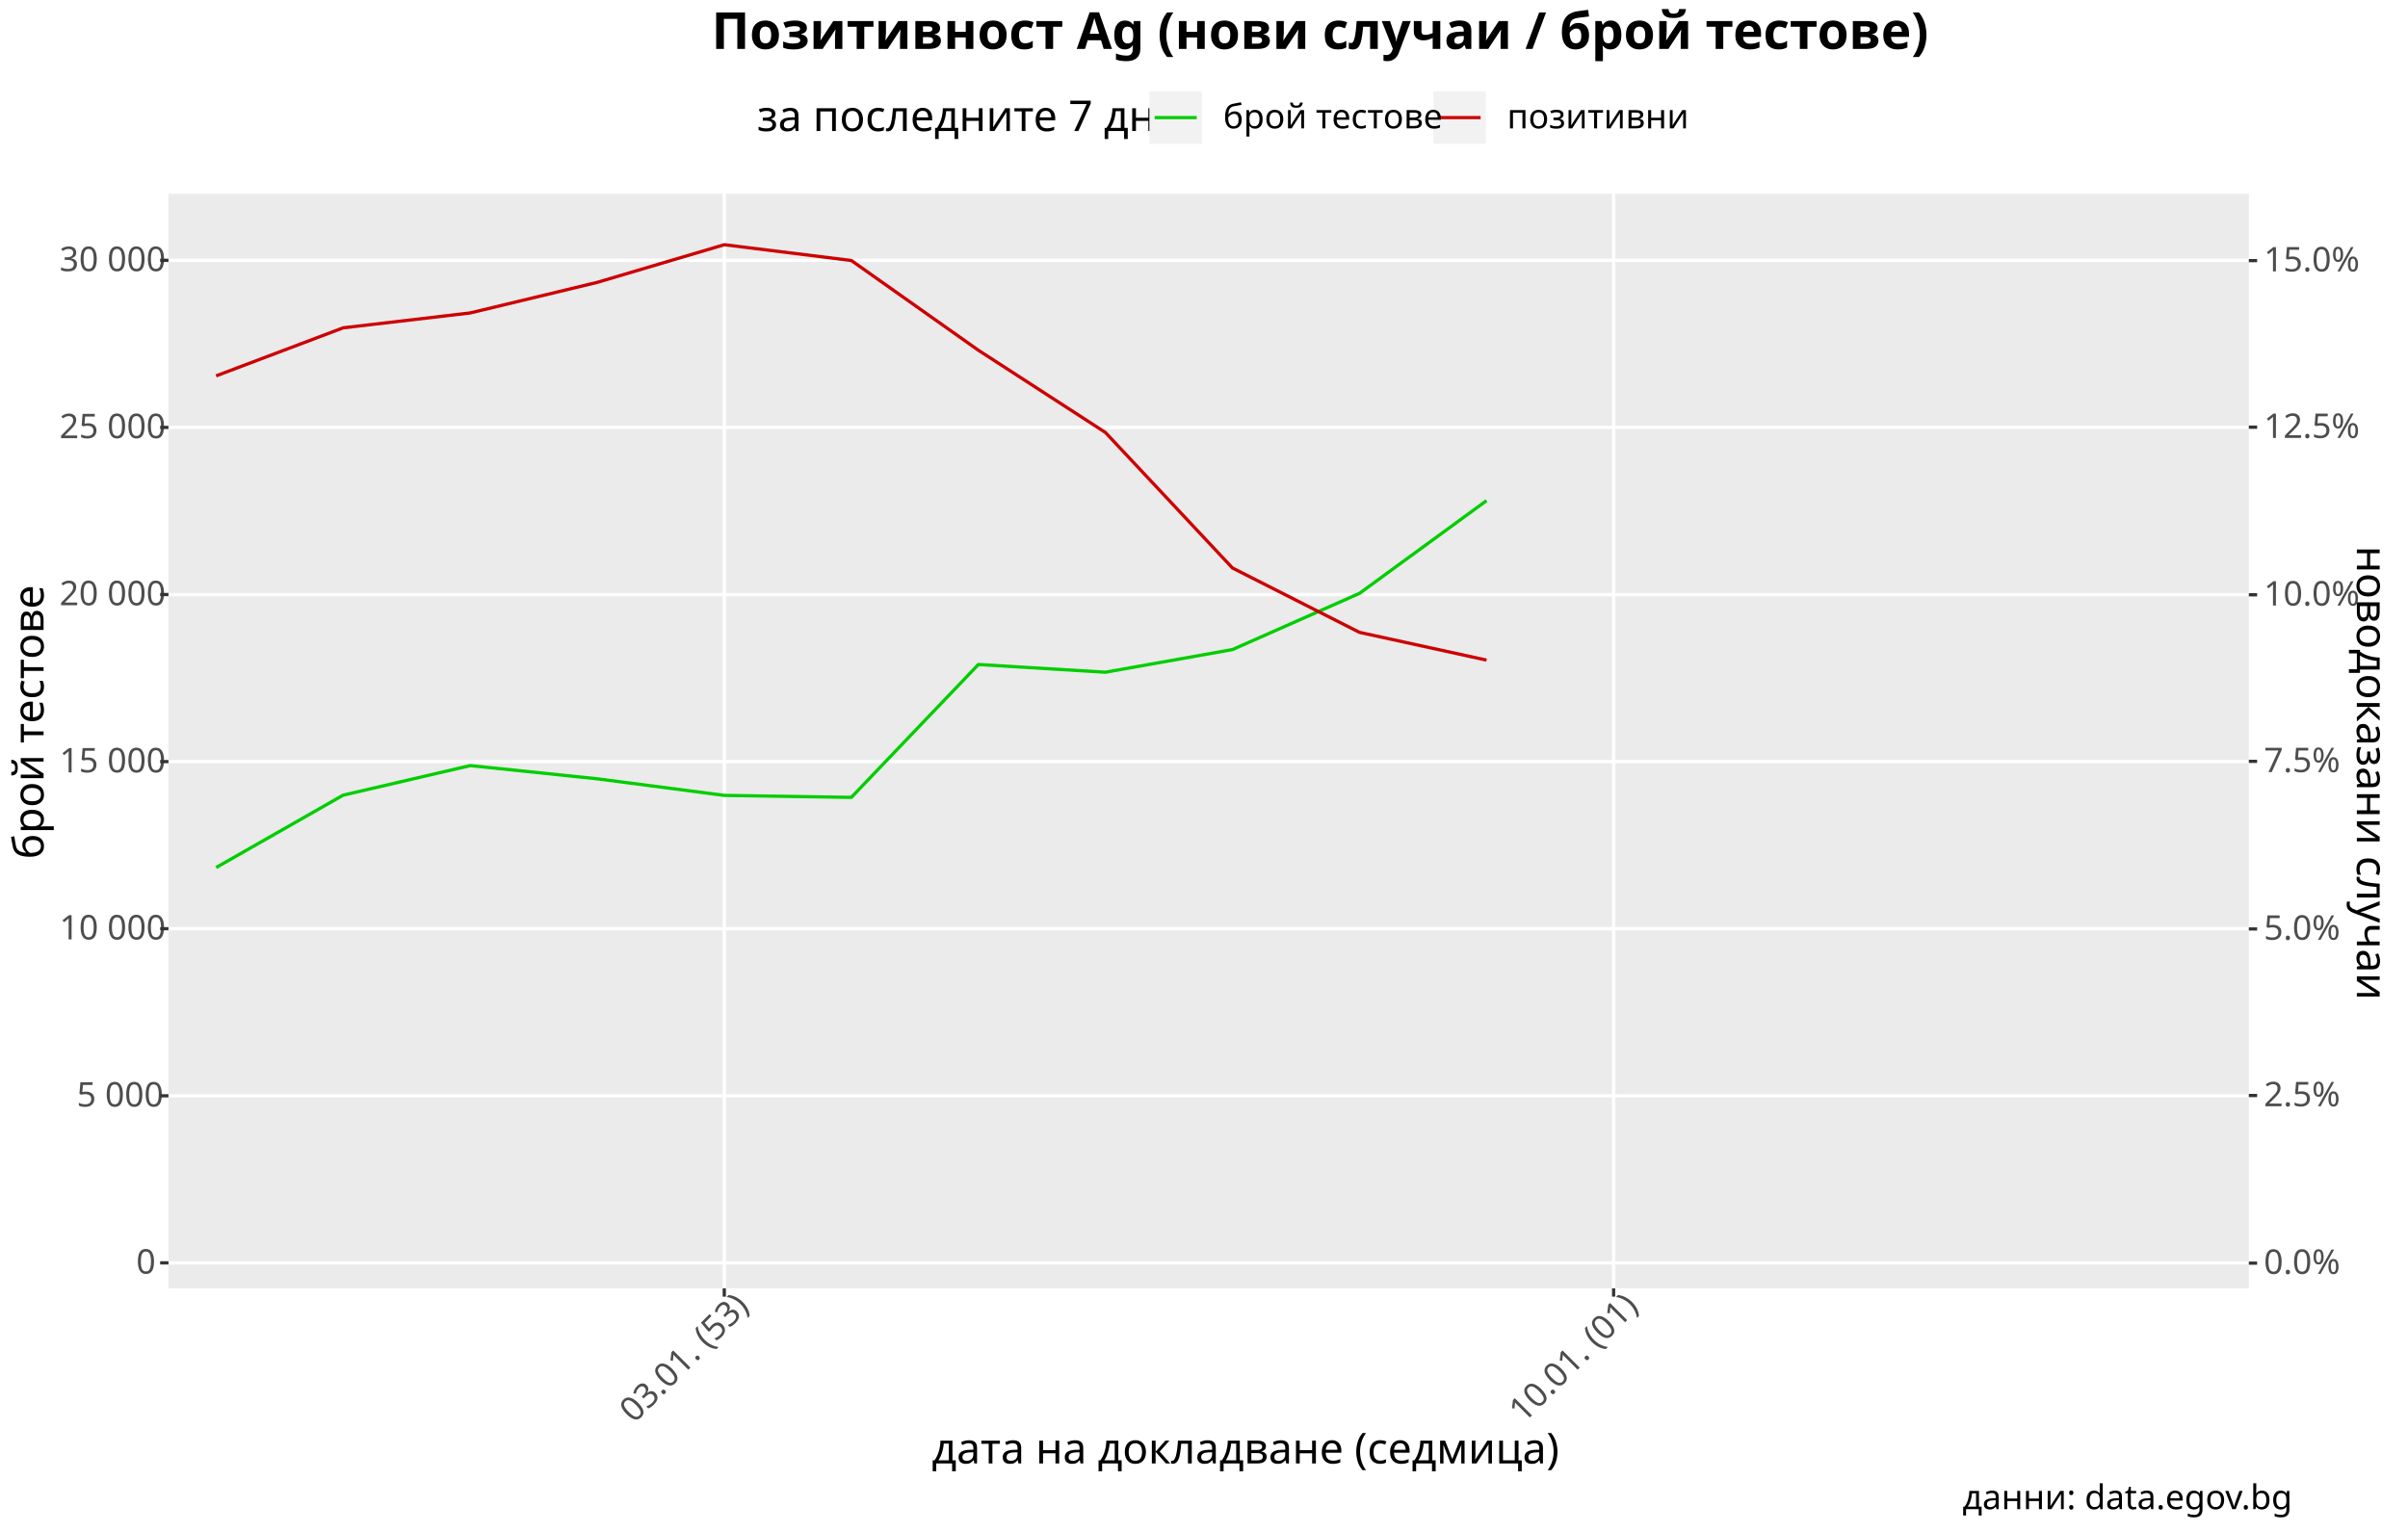
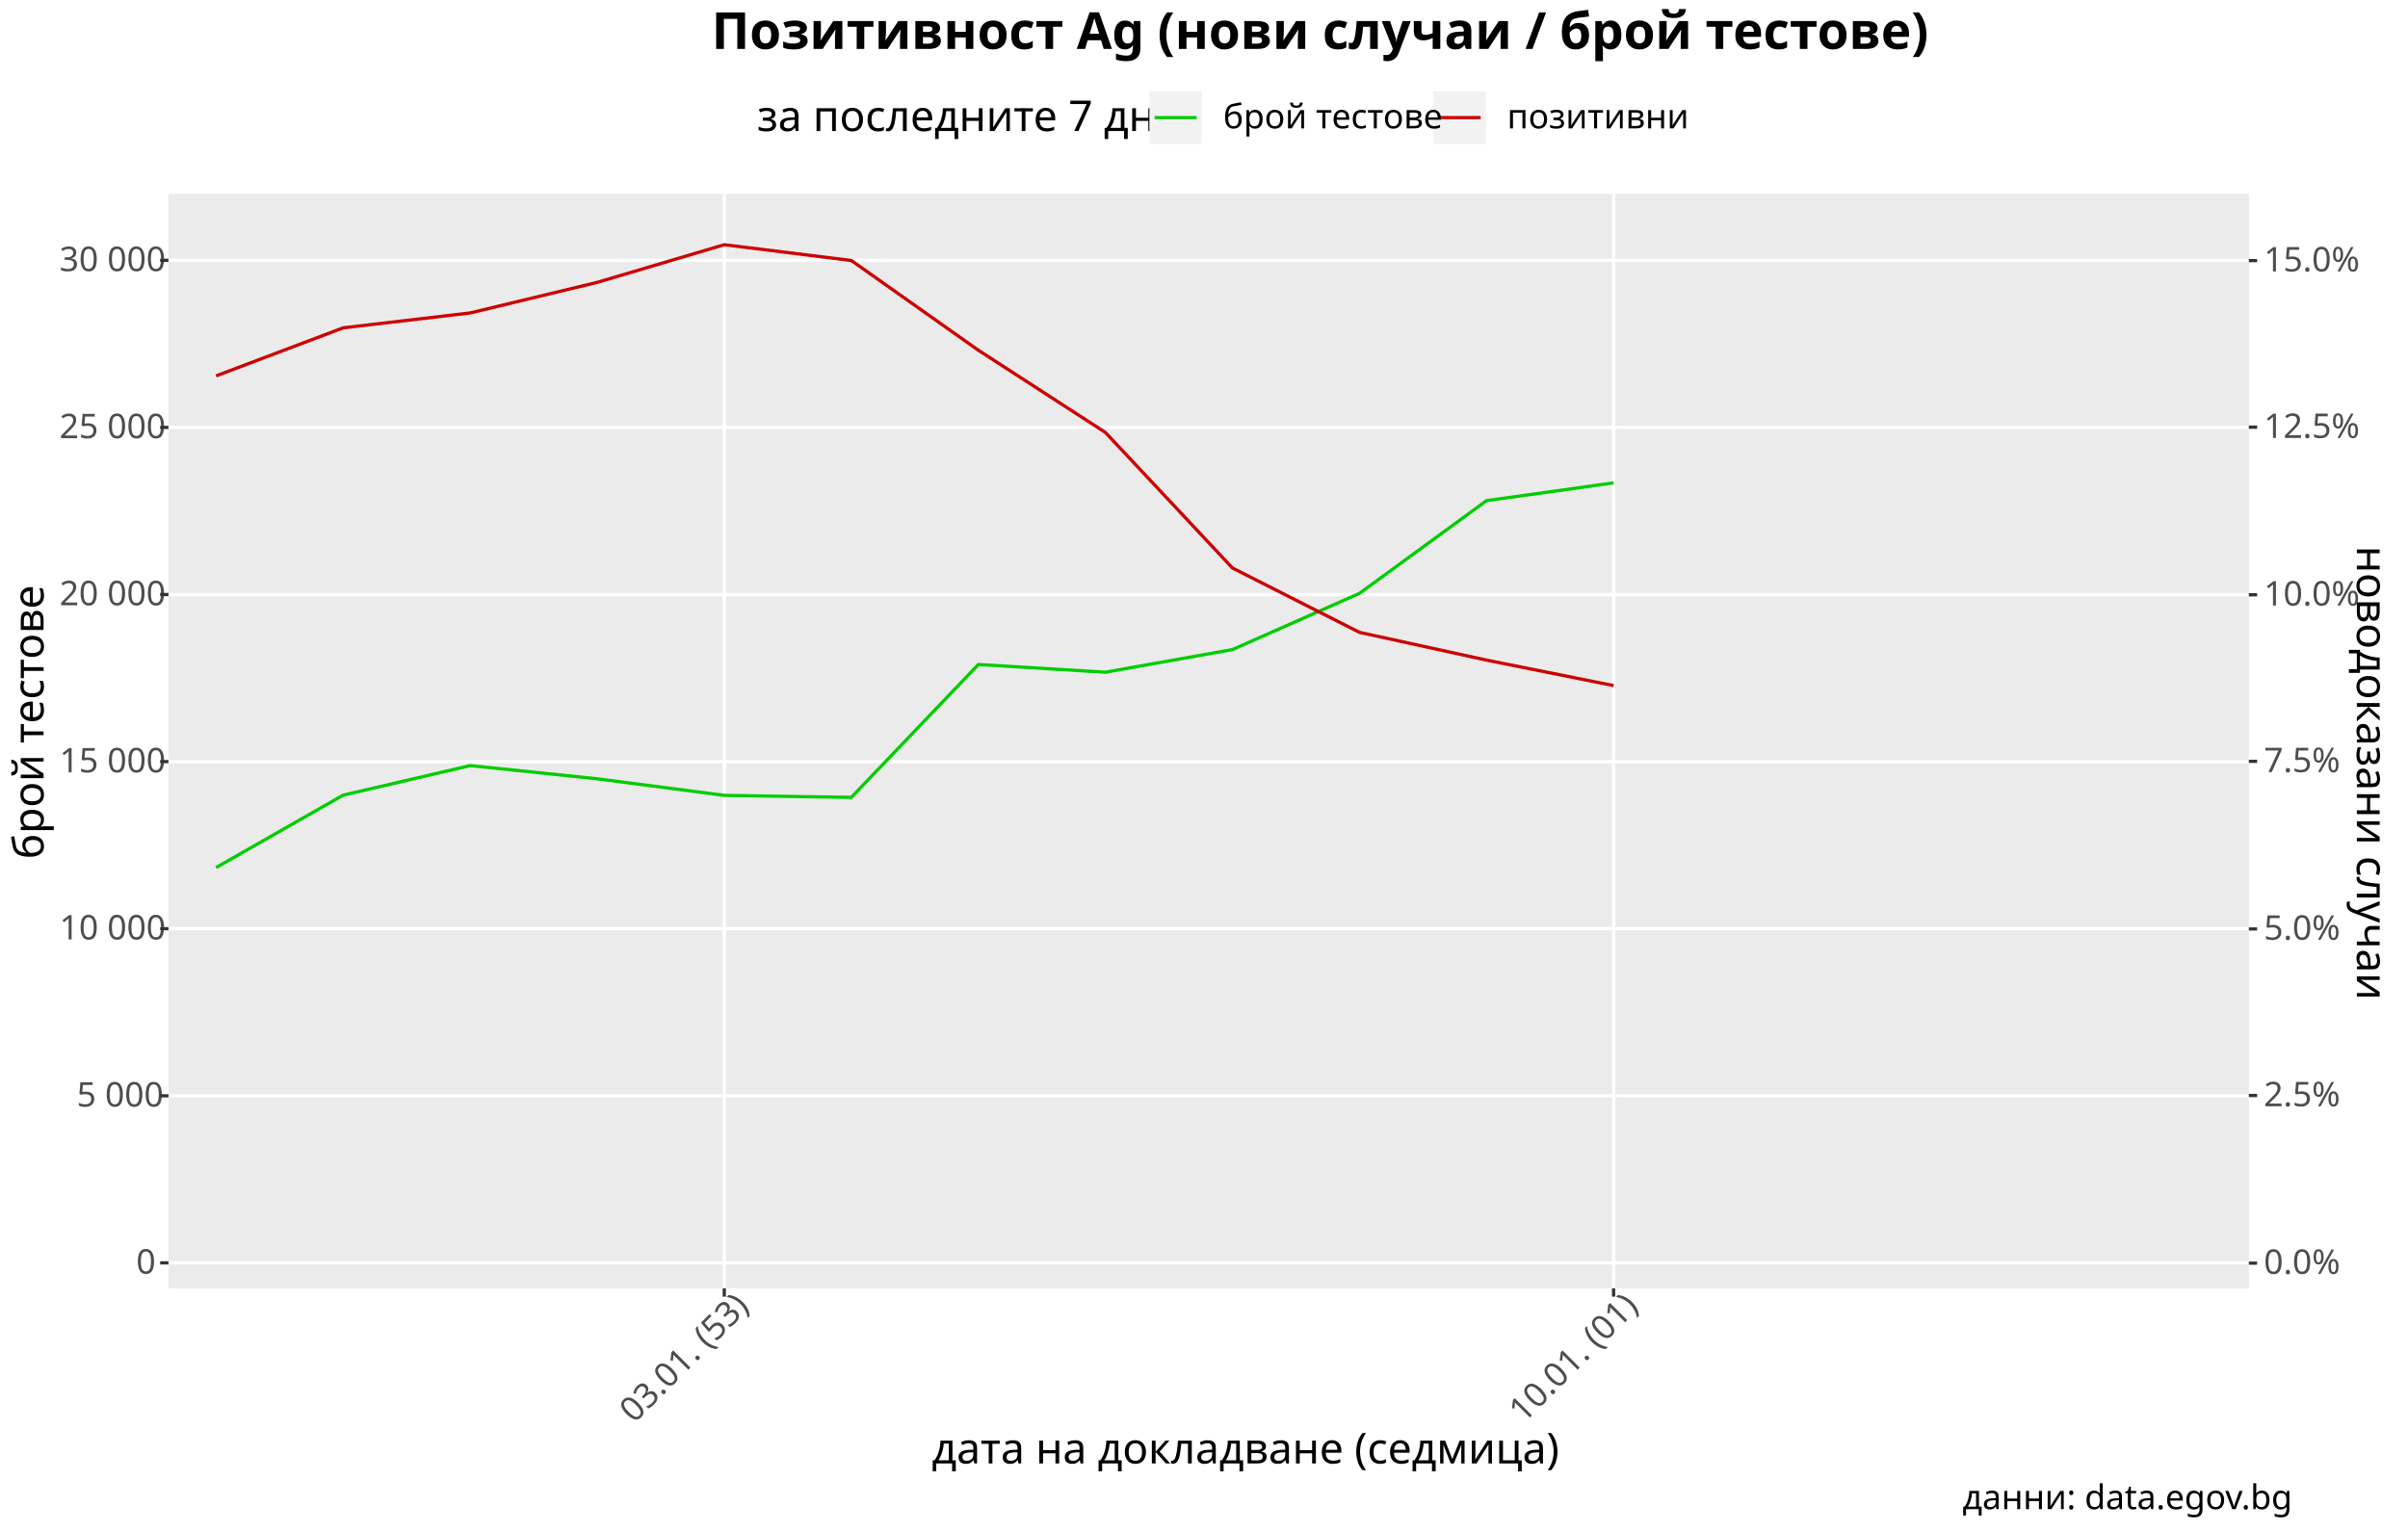
<svg xmlns="http://www.w3.org/2000/svg" viewBox="0 0 792.00 504.00">
  <defs>
    <style type="text/css">
    line, polyline, polygon, path, rect, circle {
      fill: none;
      stroke: #000000;
      stroke-linecap: round;
      stroke-linejoin: round;
      stroke-miterlimit: 10.00;
    }
  </style>
  </defs>
  <rect width="100%" height="100%" style="stroke: none; fill: #FFFFFF;" />
  <rect x="0.00" y="0.00" width="792.00" height="504.00" style="stroke-width: 1.07; stroke: #FFFFFF; fill: #FFFFFF;" />
  <defs>
    <clipPath id="cpNTUuNDF8NzM5LjY1fDQyMy44N3w2My43Nw==">
      <rect x="55.41" y="63.77" width="684.24" height="360.10" />
    </clipPath>
  </defs>
  <rect x="55.41" y="63.77" width="684.24" height="360.10" style="stroke-width: 1.07; stroke: none; fill: #EBEBEB;" clip-path="url(#cpNTUuNDF8NzM5LjY1fDQyMy44N3w2My43Nw==)" />
  <polyline points="55.41,415.49 739.65,415.49 " style="stroke-width: 1.07; stroke: #FFFFFF; stroke-linecap: butt;" clip-path="url(#cpNTUuNDF8NzM5LjY1fDQyMy44N3w2My43Nw==)" />
  <polyline points="55.41,360.52 739.65,360.52 " style="stroke-width: 1.07; stroke: #FFFFFF; stroke-linecap: butt;" clip-path="url(#cpNTUuNDF8NzM5LjY1fDQyMy44N3w2My43Nw==)" />
  <polyline points="55.41,305.54 739.65,305.54 " style="stroke-width: 1.07; stroke: #FFFFFF; stroke-linecap: butt;" clip-path="url(#cpNTUuNDF8NzM5LjY1fDQyMy44N3w2My43Nw==)" />
  <polyline points="55.41,250.57 739.65,250.57 " style="stroke-width: 1.07; stroke: #FFFFFF; stroke-linecap: butt;" clip-path="url(#cpNTUuNDF8NzM5LjY1fDQyMy44N3w2My43Nw==)" />
  <polyline points="55.41,195.60 739.65,195.60 " style="stroke-width: 1.07; stroke: #FFFFFF; stroke-linecap: butt;" clip-path="url(#cpNTUuNDF8NzM5LjY1fDQyMy44N3w2My43Nw==)" />
  <polyline points="55.41,140.62 739.65,140.62 " style="stroke-width: 1.07; stroke: #FFFFFF; stroke-linecap: butt;" clip-path="url(#cpNTUuNDF8NzM5LjY1fDQyMy44N3w2My43Nw==)" />
  <polyline points="55.41,85.65 739.65,85.65 " style="stroke-width: 1.07; stroke: #FFFFFF; stroke-linecap: butt;" clip-path="url(#cpNTUuNDF8NzM5LjY1fDQyMy44N3w2My43Nw==)" />
  <polyline points="238.22,423.87 238.22,63.77 " style="stroke-width: 1.07; stroke: #FFFFFF; stroke-linecap: butt;" clip-path="url(#cpNTUuNDF8NzM5LjY1fDQyMy44N3w2My43Nw==)" />
  <polyline points="530.72,423.87 530.72,63.77 " style="stroke-width: 1.07; stroke: #FFFFFF; stroke-linecap: butt;" clip-path="url(#cpNTUuNDF8NzM5LjY1fDQyMy44N3w2My43Nw==)" />
-   <polyline points="71.08,285.42 112.86,261.61 154.65,251.88 196.43,256.23 238.22,261.68 280.00,262.34 321.79,218.62 363.57,221.16 405.36,213.71 447.15,195.21 488.93,164.71 " style="stroke-width: 1.07; stroke: #00CD00; stroke-linecap: butt;" clip-path="url(#cpNTUuNDF8NzM5LjY1fDQyMy44N3w2My43Nw==)" />
-   <polyline points="71.08,123.66 112.86,107.86 154.65,102.96 196.43,92.90 238.22,80.51 280.00,85.70 321.79,115.23 363.57,142.28 405.36,186.87 447.15,208.05 488.93,217.18 " style="stroke-width: 1.07; stroke: #CD0000; stroke-linecap: butt;" clip-path="url(#cpNTUuNDF8NzM5LjY1fDQyMy44N3w2My43Nw==)" />
+   <polyline points="71.08,285.42 112.86,261.61 154.65,251.88 196.43,256.23 238.22,261.68 280.00,262.34 321.79,218.62 363.57,221.16 405.36,213.71 447.15,195.21 488.93,164.71 530.72,158.86 " style="stroke-width: 1.07; stroke: #00CD00; stroke-linecap: butt;" clip-path="url(#cpNTUuNDF8NzM5LjY1fDQyMy44N3w2My43Nw==)" />
+   <polyline points="71.08,123.66 112.86,107.86 154.65,102.96 196.43,92.90 238.22,80.51 280.00,85.70 321.79,115.23 363.57,142.28 405.36,186.87 447.15,208.05 488.93,217.18 530.72,225.56 " style="stroke-width: 1.07; stroke: #CD0000; stroke-linecap: butt;" clip-path="url(#cpNTUuNDF8NzM5LjY1fDQyMy44N3w2My43Nw==)" />
  <defs>
    <clipPath id="cpMC4wMHw3OTIuMDB8NTA0LjAwfDAuMDA=">
      <rect x="0.00" y="0.00" width="792.00" height="504.00" />
    </clipPath>
  </defs>
  <g clip-path="url(#cpMC4wMHw3OTIuMDB8NTA0LjAwfDAuMDA=)">
    <text x="44.80" y="419.03" style="font-size: 11.20px; fill: #4D4D4D; font-family: Calibri;" textLength="5.68px" lengthAdjust="spacingAndGlyphs">0</text>
  </g>
  <g clip-path="url(#cpMC4wMHw3OTIuMDB8NTA0LjAwfDAuMDA=)">
    <text x="25.24" y="364.06" style="font-size: 11.20px; fill: #4D4D4D; font-family: Calibri;" textLength="25.24px" lengthAdjust="spacingAndGlyphs">5 000</text>
  </g>
  <g clip-path="url(#cpMC4wMHw3OTIuMDB8NTA0LjAwfDAuMDA=)">
    <text x="19.56" y="309.08" style="font-size: 11.20px; fill: #4D4D4D; font-family: Calibri;" textLength="30.91px" lengthAdjust="spacingAndGlyphs">10 000</text>
  </g>
  <g clip-path="url(#cpMC4wMHw3OTIuMDB8NTA0LjAwfDAuMDA=)">
    <text x="19.56" y="254.11" style="font-size: 11.20px; fill: #4D4D4D; font-family: Calibri;" textLength="30.91px" lengthAdjust="spacingAndGlyphs">15 000</text>
  </g>
  <g clip-path="url(#cpMC4wMHw3OTIuMDB8NTA0LjAwfDAuMDA=)">
    <text x="19.56" y="199.13" style="font-size: 11.20px; fill: #4D4D4D; font-family: Calibri;" textLength="30.91px" lengthAdjust="spacingAndGlyphs">20 000</text>
  </g>
  <g clip-path="url(#cpMC4wMHw3OTIuMDB8NTA0LjAwfDAuMDA=)">
    <text x="19.56" y="144.16" style="font-size: 11.20px; fill: #4D4D4D; font-family: Calibri;" textLength="30.91px" lengthAdjust="spacingAndGlyphs">25 000</text>
  </g>
  <g clip-path="url(#cpMC4wMHw3OTIuMDB8NTA0LjAwfDAuMDA=)">
    <text x="19.56" y="89.19" style="font-size: 11.20px; fill: #4D4D4D; font-family: Calibri;" textLength="30.91px" lengthAdjust="spacingAndGlyphs">30 000</text>
  </g>
  <polyline points="52.67,415.49 55.41,415.49 " style="stroke-width: 1.07; stroke: #333333; stroke-linecap: butt;" clip-path="url(#cpMC4wMHw3OTIuMDB8NTA0LjAwfDAuMDA=)" />
  <polyline points="52.67,360.52 55.41,360.52 " style="stroke-width: 1.07; stroke: #333333; stroke-linecap: butt;" clip-path="url(#cpMC4wMHw3OTIuMDB8NTA0LjAwfDAuMDA=)" />
  <polyline points="52.67,305.54 55.41,305.54 " style="stroke-width: 1.07; stroke: #333333; stroke-linecap: butt;" clip-path="url(#cpMC4wMHw3OTIuMDB8NTA0LjAwfDAuMDA=)" />
  <polyline points="52.67,250.57 55.41,250.57 " style="stroke-width: 1.07; stroke: #333333; stroke-linecap: butt;" clip-path="url(#cpMC4wMHw3OTIuMDB8NTA0LjAwfDAuMDA=)" />
  <polyline points="52.67,195.60 55.41,195.60 " style="stroke-width: 1.07; stroke: #333333; stroke-linecap: butt;" clip-path="url(#cpMC4wMHw3OTIuMDB8NTA0LjAwfDAuMDA=)" />
  <polyline points="52.67,140.62 55.41,140.62 " style="stroke-width: 1.07; stroke: #333333; stroke-linecap: butt;" clip-path="url(#cpMC4wMHw3OTIuMDB8NTA0LjAwfDAuMDA=)" />
  <polyline points="52.67,85.65 55.41,85.65 " style="stroke-width: 1.07; stroke: #333333; stroke-linecap: butt;" clip-path="url(#cpMC4wMHw3OTIuMDB8NTA0LjAwfDAuMDA=)" />
  <polyline points="739.65,415.58 742.38,415.58 " style="stroke-width: 1.07; stroke: #333333; stroke-linecap: butt;" clip-path="url(#cpMC4wMHw3OTIuMDB8NTA0LjAwfDAuMDA=)" />
  <polyline points="739.65,360.42 742.38,360.42 " style="stroke-width: 1.07; stroke: #333333; stroke-linecap: butt;" clip-path="url(#cpMC4wMHw3OTIuMDB8NTA0LjAwfDAuMDA=)" />
  <polyline points="739.65,305.63 742.38,305.63 " style="stroke-width: 1.07; stroke: #333333; stroke-linecap: butt;" clip-path="url(#cpMC4wMHw3OTIuMDB8NTA0LjAwfDAuMDA=)" />
  <polyline points="739.65,250.48 742.38,250.48 " style="stroke-width: 1.07; stroke: #333333; stroke-linecap: butt;" clip-path="url(#cpMC4wMHw3OTIuMDB8NTA0LjAwfDAuMDA=)" />
  <polyline points="739.65,195.69 742.38,195.69 " style="stroke-width: 1.07; stroke: #333333; stroke-linecap: butt;" clip-path="url(#cpMC4wMHw3OTIuMDB8NTA0LjAwfDAuMDA=)" />
  <polyline points="739.65,140.54 742.38,140.54 " style="stroke-width: 1.07; stroke: #333333; stroke-linecap: butt;" clip-path="url(#cpMC4wMHw3OTIuMDB8NTA0LjAwfDAuMDA=)" />
  <polyline points="739.65,85.75 742.38,85.75 " style="stroke-width: 1.07; stroke: #333333; stroke-linecap: butt;" clip-path="url(#cpMC4wMHw3OTIuMDB8NTA0LjAwfDAuMDA=)" />
  <g clip-path="url(#cpMC4wMHw3OTIuMDB8NTA0LjAwfDAuMDA=)">
    <text x="744.58" y="419.11" style="font-size: 11.20px; fill: #4D4D4D; font-family: Calibri;" textLength="22.19px" lengthAdjust="spacingAndGlyphs">0.0%</text>
  </g>
  <g clip-path="url(#cpMC4wMHw3OTIuMDB8NTA0LjAwfDAuMDA=)">
    <text x="744.58" y="363.96" style="font-size: 11.20px; fill: #4D4D4D; font-family: Calibri;" textLength="22.19px" lengthAdjust="spacingAndGlyphs">2.5%</text>
  </g>
  <g clip-path="url(#cpMC4wMHw3OTIuMDB8NTA0LjAwfDAuMDA=)">
    <text x="744.58" y="309.17" style="font-size: 11.20px; fill: #4D4D4D; font-family: Calibri;" textLength="22.19px" lengthAdjust="spacingAndGlyphs">5.0%</text>
  </g>
  <g clip-path="url(#cpMC4wMHw3OTIuMDB8NTA0LjAwfDAuMDA=)">
    <text x="744.58" y="254.02" style="font-size: 11.20px; fill: #4D4D4D; font-family: Calibri;" textLength="22.19px" lengthAdjust="spacingAndGlyphs">7.5%</text>
  </g>
  <g clip-path="url(#cpMC4wMHw3OTIuMDB8NTA0LjAwfDAuMDA=)">
    <text x="744.58" y="199.23" style="font-size: 11.20px; fill: #4D4D4D; font-family: Calibri;" textLength="27.86px" lengthAdjust="spacingAndGlyphs">10.0%</text>
  </g>
  <g clip-path="url(#cpMC4wMHw3OTIuMDB8NTA0LjAwfDAuMDA=)">
    <text x="744.58" y="144.08" style="font-size: 11.20px; fill: #4D4D4D; font-family: Calibri;" textLength="27.86px" lengthAdjust="spacingAndGlyphs">12.5%</text>
  </g>
  <g clip-path="url(#cpMC4wMHw3OTIuMDB8NTA0LjAwfDAuMDA=)">
    <text x="744.58" y="89.29" style="font-size: 11.20px; fill: #4D4D4D; font-family: Calibri;" textLength="27.86px" lengthAdjust="spacingAndGlyphs">15.0%</text>
  </g>
  <polyline points="238.22,426.61 238.22,423.87 " style="stroke-width: 1.07; stroke: #333333; stroke-linecap: butt;" clip-path="url(#cpMC4wMHw3OTIuMDB8NTA0LjAwfDAuMDA=)" />
  <polyline points="530.72,426.61 530.72,423.87 " style="stroke-width: 1.07; stroke: #333333; stroke-linecap: butt;" clip-path="url(#cpMC4wMHw3OTIuMDB8NTA0LjAwfDAuMDA=)" />
  <g clip-path="url(#cpMC4wMHw3OTIuMDB8NTA0LjAwfDAuMDA=)">
    <text transform="translate(208.55,468.48) rotate(-45)" style="font-size: 11.20px; fill: #4D4D4D; font-family: Calibri;" textLength="49.04px" lengthAdjust="spacingAndGlyphs">03.01. (53)</text>
  </g>
  <g clip-path="url(#cpMC4wMHw3OTIuMDB8NTA0LjAwfDAuMDA=)">
    <text transform="translate(501.05,468.48) rotate(-45)" style="font-size: 11.20px; fill: #4D4D4D; font-family: Calibri;" textLength="49.04px" lengthAdjust="spacingAndGlyphs">10.01. (01)</text>
  </g>
  <g clip-path="url(#cpMC4wMHw3OTIuMDB8NTA0LjAwfDAuMDA=)">
    <text x="306.50" y="481.47" style="font-size: 14.00px; font-family: Calibri;" textLength="182.06px" lengthAdjust="spacingAndGlyphs">дата на докладване (седмица)</text>
  </g>
  <g clip-path="url(#cpMC4wMHw3OTIuMDB8NTA0LjAwfDAuMDA=)">
    <text transform="translate(14.33,282.67) rotate(-90)" style="font-size: 14.00px; font-family: Calibri;" textLength="77.71px" lengthAdjust="spacingAndGlyphs">брой тестове</text>
  </g>
  <g clip-path="url(#cpMC4wMHw3OTIuMDB8NTA0LjAwfDAuMDA=)">
    <text transform="translate(775.18,179.60) rotate(90)" style="font-size: 14.00px; font-family: Calibri;" textLength="128.43px" lengthAdjust="spacingAndGlyphs">новодоказани случаи</text>
  </g>
  <rect x="243.55" y="24.57" width="307.94" height="28.24" style="stroke-width: 1.07; stroke: none; fill: #FFFFFF;" clip-path="url(#cpMC4wMHw3OTIuMDB8NTA0LjAwfDAuMDA=)" />
  <g clip-path="url(#cpMC4wMHw3OTIuMDB8NTA0LjAwfDAuMDA=)">
    <text x="249.03" y="43.11" style="font-size: 14.00px; font-family: Calibri;" textLength="122.04px" lengthAdjust="spacingAndGlyphs">за последните 7 дни</text>
  </g>
  <rect x="378.04" y="30.05" width="17.28" height="17.28" style="stroke-width: 1.07; stroke: none; fill: #F2F2F2;" clip-path="url(#cpMC4wMHw3OTIuMDB8NTA0LjAwfDAuMDA=)" />
  <line x1="379.77" y1="38.69" x2="393.60" y2="38.69" style="stroke-width: 1.07; stroke: #00CD00; stroke-linecap: butt;" clip-path="url(#cpMC4wMHw3OTIuMDB8NTA0LjAwfDAuMDA=)" />
  <rect x="471.44" y="30.05" width="17.28" height="17.28" style="stroke-width: 1.07; stroke: none; fill: #F2F2F2;" clip-path="url(#cpMC4wMHw3OTIuMDB8NTA0LjAwfDAuMDA=)" />
  <line x1="473.17" y1="38.69" x2="486.99" y2="38.69" style="stroke-width: 1.07; stroke: #CD0000; stroke-linecap: butt;" clip-path="url(#cpMC4wMHw3OTIuMDB8NTA0LjAwfDAuMDA=)" />
  <g clip-path="url(#cpMC4wMHw3OTIuMDB8NTA0LjAwfDAuMDA=)">
    <text x="402.30" y="42.23" style="font-size: 11.20px; font-family: Calibri;" textLength="62.17px" lengthAdjust="spacingAndGlyphs">брой тестове</text>
  </g>
  <g clip-path="url(#cpMC4wMHw3OTIuMDB8NTA0LjAwfDAuMDA=)">
    <text x="495.69" y="42.23" style="font-size: 11.20px; font-family: Calibri;" textLength="50.32px" lengthAdjust="spacingAndGlyphs">позитивни</text>
  </g>
  <g clip-path="url(#cpMC4wMHw3OTIuMDB8NTA0LjAwfDAuMDA=)">
    <text x="234.04" y="16.09" style="font-size: 16.80px; font-weight: bold; font-family: Calibri;" textLength="326.98px" lengthAdjust="spacingAndGlyphs">Позитивност Ag (нови случаи / брой тестове)</text>
  </g>
  <g clip-path="url(#cpMC4wMHw3OTIuMDB8NTA0LjAwfDAuMDA=)">
    <text x="645.48" y="496.52" style="font-size: 11.20px; font-family: Calibri;" textLength="94.16px" lengthAdjust="spacingAndGlyphs">данни: data.egov.bg</text>
  </g>
</svg>
